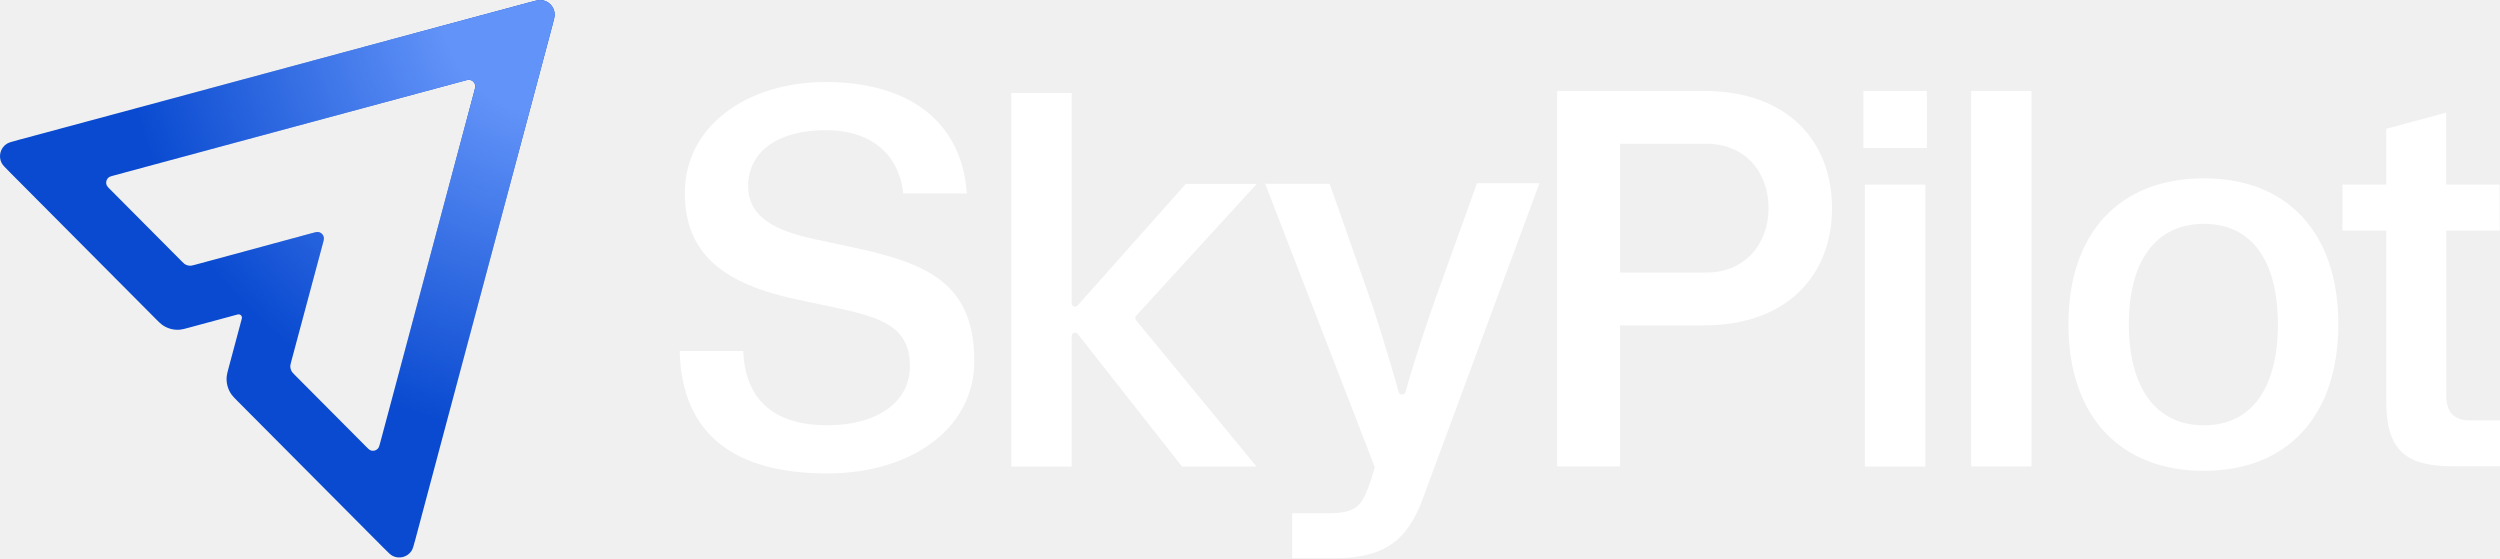
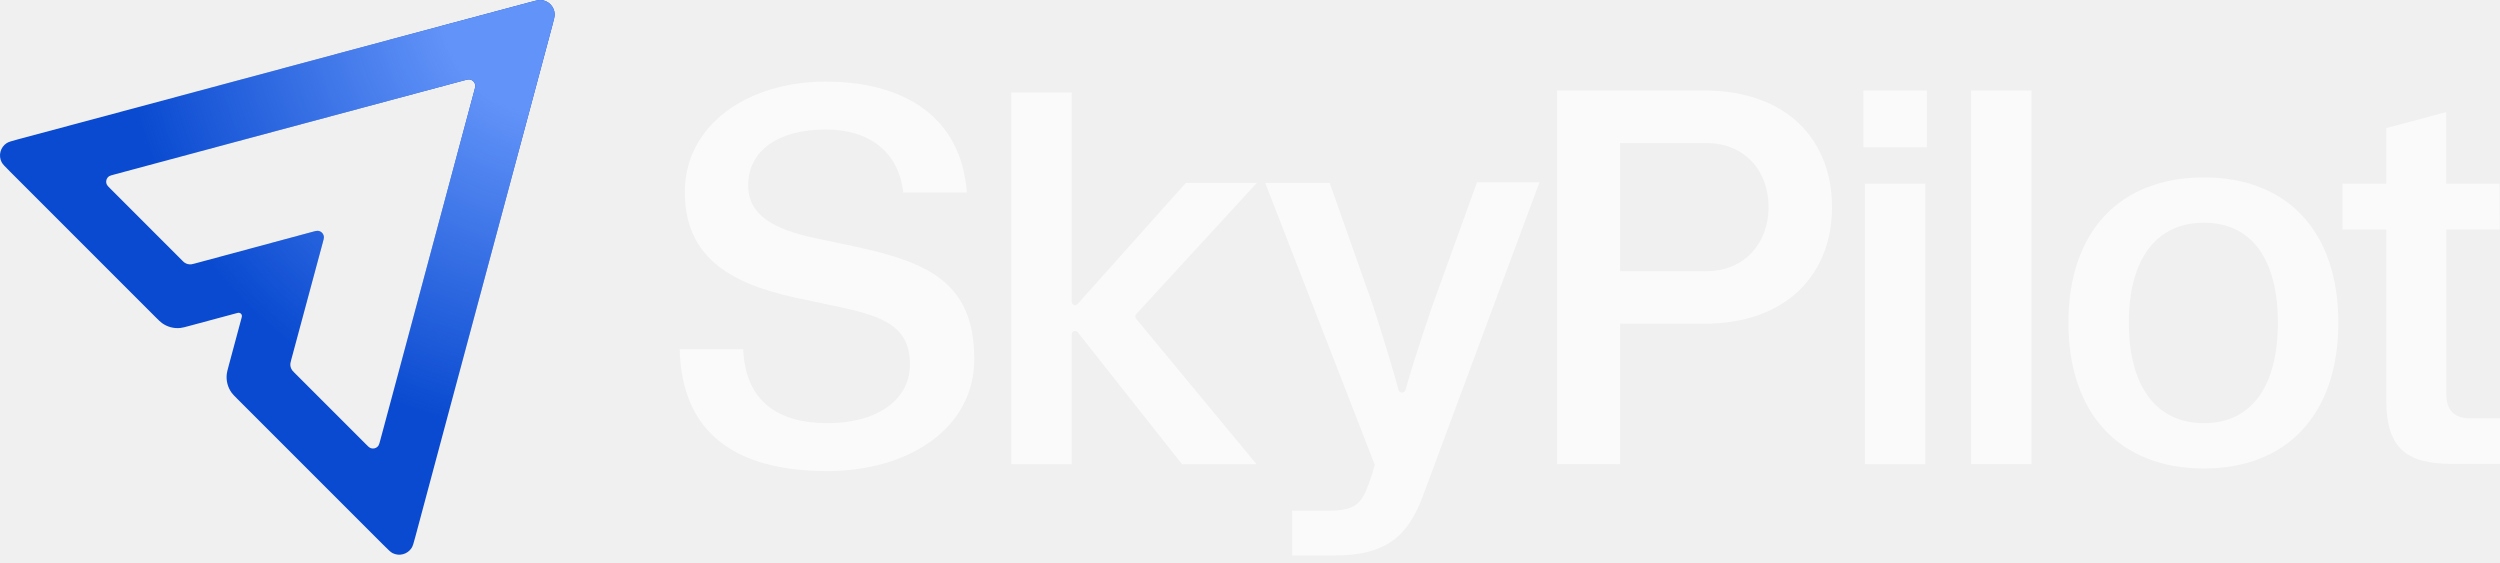
- <svg xmlns="http://www.w3.org/2000/svg" width="309" height="69" viewBox="0 0 309 69" fill="none">
-   <path fill-rule="evenodd" clip-rule="evenodd" d="M51.349 66.633C51.136 67.431 51.029 67.83 50.873 68.073C50.365 68.858 49.351 69.131 48.521 68.706C48.264 68.575 47.974 68.283 47.392 67.698L29.365 49.581C28.976 49.19 28.781 48.994 28.63 48.784C28.154 48.126 27.938 47.313 28.023 46.504C28.05 46.246 28.122 45.979 28.265 45.445L29.835 39.576C29.883 39.396 29.907 39.306 29.904 39.241C29.893 39.031 29.726 38.862 29.516 38.852C29.451 38.848 29.362 38.872 29.183 38.921L23.344 40.499C22.812 40.643 22.547 40.715 22.29 40.742C21.485 40.828 20.676 40.611 20.021 40.132C19.812 39.98 19.618 39.784 19.229 39.393L1.201 21.275C0.62 20.691 0.329 20.399 0.198 20.141C-0.224 19.307 0.048 18.287 0.829 17.778C1.07 17.62 1.467 17.513 2.261 17.299L65.359 0.307C66.154 0.093 66.551 -0.014 66.838 0.001C67.768 0.05 68.511 0.797 68.56 1.731C68.575 2.021 68.469 2.42 68.256 3.218L51.349 66.633ZM14.141 21.671C13.784 21.767 13.605 21.815 13.497 21.886C13.146 22.116 13.024 22.575 13.214 22.95C13.273 23.066 13.403 23.197 13.665 23.46L22.491 32.33C22.637 32.477 22.71 32.55 22.788 32.607C23.034 32.787 23.337 32.868 23.639 32.836C23.735 32.826 23.835 32.799 24.034 32.745L38.591 28.81C38.949 28.713 39.128 28.665 39.258 28.672C39.677 28.693 40.011 29.03 40.033 29.451C40.04 29.581 39.992 29.761 39.895 30.121L35.98 44.751C35.926 44.951 35.9 45.051 35.889 45.148C35.857 45.451 35.938 45.756 36.117 46.003C36.174 46.082 36.247 46.155 36.393 46.302L45.219 55.172C45.48 55.435 45.611 55.566 45.727 55.626C46.1 55.817 46.556 55.694 46.784 55.341C46.855 55.232 46.903 55.053 46.999 54.694L58.609 11.313C58.705 10.953 58.753 10.773 58.746 10.643C58.725 10.222 58.39 9.886 57.971 9.864C57.842 9.857 57.663 9.906 57.305 10.002L14.141 21.671Z" fill="#094AD0" />
-   <mask id="mask0_608_98" style="mask-type:alpha" maskUnits="userSpaceOnUse" x="0" y="0" width="69" height="69">
-     <path fill-rule="evenodd" clip-rule="evenodd" d="M51.349 66.633C51.136 67.431 51.029 67.83 50.873 68.073C50.365 68.858 49.351 69.131 48.521 68.706C48.264 68.575 47.974 68.283 47.392 67.698L29.365 49.581C28.976 49.19 28.781 48.994 28.63 48.784C28.154 48.126 27.938 47.313 28.023 46.504C28.05 46.246 28.122 45.979 28.265 45.445L29.835 39.576C29.883 39.396 29.907 39.306 29.904 39.241C29.893 39.031 29.726 38.862 29.516 38.852C29.451 38.848 29.362 38.872 29.183 38.921L23.344 40.499C22.812 40.643 22.547 40.715 22.29 40.742C21.485 40.828 20.676 40.611 20.021 40.132C19.812 39.98 19.618 39.784 19.229 39.393L1.201 21.275C0.62 20.691 0.329 20.399 0.198 20.141C-0.224 19.307 0.048 18.287 0.829 17.778C1.07 17.62 1.467 17.513 2.261 17.299L65.359 0.307C66.154 0.093 66.551 -0.014 66.838 0.001C67.768 0.05 68.511 0.797 68.56 1.731C68.575 2.021 68.469 2.42 68.256 3.218L51.349 66.633ZM14.141 21.671C13.784 21.767 13.605 21.815 13.497 21.886C13.146 22.116 13.024 22.575 13.214 22.95C13.273 23.066 13.403 23.197 13.665 23.46L22.491 32.33C22.637 32.477 22.71 32.55 22.788 32.607C23.034 32.787 23.337 32.868 23.639 32.836C23.735 32.826 23.835 32.799 24.034 32.745L38.591 28.81C38.949 28.713 39.128 28.665 39.258 28.672C39.677 28.693 40.011 29.03 40.033 29.451C40.04 29.581 39.992 29.761 39.895 30.121L35.98 44.751C35.926 44.951 35.9 45.051 35.889 45.148C35.857 45.451 35.938 45.756 36.117 46.003C36.174 46.082 36.247 46.155 36.393 46.302L45.219 55.172C45.48 55.435 45.611 55.566 45.727 55.626C46.1 55.817 46.556 55.694 46.784 55.341C46.855 55.232 46.903 55.053 46.999 54.694L58.609 11.313C58.705 10.953 58.753 10.773 58.746 10.643C58.725 10.222 58.39 9.886 57.971 9.864C57.842 9.857 57.663 9.906 57.305 10.002L14.141 21.671Z" fill="#075BF9" />
+ <svg xmlns="http://www.w3.org/2000/svg" width="120" height="27" viewBox="0 0 120 27" fill="none">
+   <path fill-rule="evenodd" clip-rule="evenodd" d="M19.941 25.747C19.859 26.056 19.817 26.21 19.756 26.304C19.559 26.607 19.165 26.713 18.843 26.549C18.744 26.498 18.631 26.385 18.405 26.159L11.404 19.158C11.253 19.007 11.177 18.932 11.118 18.851C10.934 18.596 10.85 18.282 10.883 17.969C10.893 17.87 10.921 17.767 10.976 17.56L11.586 15.293C11.605 15.223 11.614 15.188 11.613 15.163C11.609 15.082 11.544 15.017 11.463 15.012C11.438 15.011 11.403 15.021 11.333 15.039L9.066 15.649C8.859 15.705 8.756 15.732 8.656 15.743C8.344 15.776 8.03 15.692 7.775 15.507C7.694 15.448 7.619 15.373 7.467 15.222L0.467 8.221C0.241 7.995 0.128 7.882 0.077 7.783C-0.087 7.46 0.019 7.066 0.322 6.869C0.416 6.808 0.57 6.767 0.878 6.684L25.382 0.119C25.691 0.036 25.845 -0.005 25.957 0.001C26.318 0.019 26.606 0.308 26.625 0.669C26.631 0.781 26.59 0.935 26.507 1.243L19.941 25.747ZM5.492 8.374C5.353 8.411 5.284 8.43 5.241 8.457C5.105 8.546 5.058 8.723 5.132 8.868C5.154 8.913 5.205 8.963 5.307 9.065L8.734 12.493C8.791 12.549 8.819 12.578 8.85 12.6C8.945 12.669 9.063 12.7 9.18 12.688C9.218 12.684 9.256 12.674 9.334 12.653L14.987 11.132C15.126 11.095 15.195 11.076 15.246 11.079C15.408 11.087 15.538 11.217 15.547 11.38C15.549 11.43 15.531 11.5 15.493 11.639L13.973 17.292C13.952 17.369 13.942 17.408 13.938 17.445C13.925 17.563 13.957 17.68 14.026 17.776C14.048 17.806 14.076 17.835 14.133 17.891L17.561 21.319C17.662 21.421 17.713 21.471 17.758 21.494C17.903 21.568 18.08 21.521 18.169 21.384C18.196 21.342 18.215 21.273 18.252 21.134L22.761 4.371C22.798 4.232 22.817 4.163 22.814 4.113C22.806 3.95 22.676 3.82 22.513 3.812C22.463 3.809 22.393 3.828 22.254 3.865L5.492 8.374Z" fill="#094AD0" />
+   <mask id="mask0_642_66" style="mask-type:alpha" maskUnits="userSpaceOnUse" x="0" y="0" width="27" height="27">
+     <path fill-rule="evenodd" clip-rule="evenodd" d="M19.941 25.747C19.859 26.056 19.817 26.21 19.756 26.304C19.559 26.607 19.165 26.713 18.843 26.549C18.744 26.498 18.631 26.385 18.405 26.159L11.404 19.158C11.253 19.007 11.177 18.932 11.118 18.851C10.934 18.596 10.85 18.282 10.883 17.969C10.893 17.87 10.921 17.767 10.976 17.56L11.586 15.293C11.605 15.223 11.614 15.188 11.613 15.163C11.609 15.082 11.544 15.017 11.463 15.012C11.438 15.011 11.403 15.021 11.333 15.039L9.066 15.649C8.859 15.705 8.756 15.732 8.656 15.743C8.344 15.776 8.03 15.692 7.775 15.507C7.694 15.448 7.619 15.373 7.467 15.222L0.467 8.221C0.241 7.995 0.128 7.882 0.077 7.783C-0.087 7.46 0.019 7.066 0.322 6.869C0.416 6.808 0.57 6.767 0.878 6.684L25.382 0.119C25.691 0.036 25.845 -0.005 25.957 0.001C26.318 0.019 26.606 0.308 26.625 0.669C26.631 0.781 26.59 0.935 26.507 1.243L19.941 25.747ZM5.492 8.374C5.353 8.411 5.284 8.43 5.241 8.457C5.105 8.546 5.058 8.723 5.132 8.868C5.154 8.913 5.205 8.963 5.307 9.065L8.734 12.493C8.791 12.549 8.819 12.578 8.85 12.6C8.945 12.669 9.063 12.7 9.18 12.688C9.218 12.684 9.256 12.674 9.334 12.653L14.987 11.132C15.126 11.095 15.195 11.076 15.246 11.079C15.408 11.087 15.538 11.217 15.547 11.38C15.549 11.43 15.531 11.5 15.493 11.639L13.973 17.292C13.952 17.369 13.942 17.408 13.938 17.445C13.925 17.563 13.957 17.68 14.026 17.776C14.048 17.806 14.076 17.835 14.133 17.891L17.561 21.319C17.662 21.421 17.713 21.471 17.758 21.494C17.903 21.568 18.08 21.521 18.169 21.384C18.196 21.342 18.215 21.273 18.252 21.134L22.761 4.371C22.798 4.232 22.817 4.163 22.814 4.113C22.806 3.95 22.676 3.82 22.513 3.812C22.463 3.809 22.393 3.828 22.254 3.865L5.492 8.374Z" fill="#075BF9" />
  </mask>
-   <g mask="url(#mask0_608_98)">
-     <ellipse cx="67.998" cy="0.597" rx="53.069" ry="53.336" fill="url(#paint0_radial_608_98)" />
+   <g mask="url(#mask0_642_66)">
+     <circle cx="26.407" cy="0.231" r="20.609" fill="url(#paint0_radial_642_66)" />
  </g>
-   <path d="M175.839 61.691C173.969 66.736 171.171 69 164.931 69H159.718V63.438H164.18C168.104 63.438 168.432 62.209 169.551 59.039L169.926 57.746L156.379 22.72H164.345L169.612 37.696C169.619 37.717 171.688 44.055 172.861 48.44C172.974 48.862 173.606 48.865 173.722 48.443C174.99 43.853 177.14 37.71 177.145 37.696L182.557 22.645H190.276L175.839 61.691Z" fill="white" />
-   <path d="M102.072 10.137C111.594 10.137 118.812 14.406 119.499 23.914H111.645C111.084 18.933 107.536 16.087 102.059 16.087C96.147 16.087 92.473 18.739 92.473 23.008C92.473 26.759 95.65 28.506 100.876 29.605L105.729 30.64C114.632 32.581 120.42 35.038 120.42 44.611C120.42 53.148 112.399 58.517 102.246 58.517C90.982 58.517 84.257 53.86 84.01 43.382H91.864C92.114 49.785 96.099 52.566 102.258 52.566C108.296 52.566 112.402 49.785 112.466 45.387C112.527 40.471 109.104 39.243 103.192 38.014L98.338 36.979C89.676 35.103 84.646 31.546 84.646 23.849C84.646 15.57 92.345 10.137 102.072 10.137Z" fill="white" />
-   <path fill-rule="evenodd" clip-rule="evenodd" d="M272.4 22.039C282.73 22.039 289.018 28.766 289.018 40.085C289.018 51.404 282.73 58.195 272.4 58.195C262.006 58.195 255.657 51.404 255.657 40.085C255.657 28.766 262.006 22.039 272.4 22.039ZM272.4 27.667C266.365 27.667 263.125 32.388 263.125 40.085C263.125 47.782 266.362 52.568 272.4 52.568C278.438 52.568 281.546 47.782 281.546 40.085C281.546 32.388 278.434 27.667 272.4 27.667Z" fill="white" />
-   <path d="M132.464 37.491C132.464 37.874 132.936 38.053 133.19 37.767C138.148 32.176 141.438 28.51 146.564 22.726H155.339L140.427 39.029C140.287 39.183 140.281 39.417 140.413 39.577L155.306 57.666H146.095L133.204 41.273C132.96 40.963 132.464 41.136 132.464 41.531V57.666H124.995V11.485H132.464V37.491Z" fill="white" />
-   <path d="M237.968 57.66H230.499V22.818H237.968V57.66Z" fill="white" />
-   <path fill-rule="evenodd" clip-rule="evenodd" d="M210.568 11.241C221.087 11.241 226.438 17.579 226.438 25.729C226.438 33.814 221.087 40.217 210.568 40.217H200.237V57.648H192.458V11.241H210.568ZM200.237 33.684H210.943C215.611 33.684 218.597 30.192 218.597 25.729C218.597 21.201 215.617 17.773 210.943 17.773H200.237V33.684Z" fill="white" />
-   <path d="M251.096 57.643H243.633V11.241H251.096V57.643Z" fill="white" />
-   <path d="M302.346 22.812H308.945L308.958 28.504H302.359V48.92C302.359 50.99 303.386 51.96 305.266 51.96H309V57.627H303.158C297.617 57.627 294.942 55.88 294.942 49.671V28.504H289.526V22.812H294.942V15.916L302.346 13.922V22.812Z" fill="white" />
-   <path d="M238.157 18.291H230.313V11.241H238.157V18.291Z" fill="white" />
+   <path d="M68.287 23.838C67.561 25.787 66.474 26.662 64.051 26.662H62.026V24.513H63.759C65.283 24.513 65.41 24.038 65.845 22.813L65.991 22.313L60.73 8.779H63.823L65.869 14.566C65.871 14.574 66.675 17.023 67.13 18.717C67.174 18.881 67.42 18.882 67.465 18.719C67.957 16.945 68.792 14.572 68.794 14.566L70.896 8.75H73.894L68.287 23.838Z" fill="#FAFAFA" />
+   <path d="M39.64 3.917C43.337 3.917 46.141 5.566 46.407 9.24H43.357C43.139 7.316 41.761 6.216 39.635 6.216C37.339 6.216 35.912 7.241 35.912 8.89C35.912 10.34 37.145 11.015 39.175 11.44L41.06 11.839C44.517 12.589 46.765 13.539 46.765 17.238C46.765 20.537 43.65 22.611 39.707 22.611C35.333 22.611 32.721 20.812 32.625 16.763H35.675C35.773 19.237 37.32 20.312 39.712 20.312C42.057 20.312 43.651 19.237 43.676 17.538C43.7 15.638 42.371 15.164 40.075 14.689L38.19 14.289C34.826 13.564 32.872 12.19 32.872 9.215C32.872 6.016 35.862 3.917 39.64 3.917Z" fill="#FAFAFA" />
+   <path fill-rule="evenodd" clip-rule="evenodd" d="M105.786 8.516C109.798 8.516 112.24 11.115 112.24 15.489C112.24 19.863 109.798 22.487 105.786 22.487C101.75 22.487 99.284 19.863 99.284 15.489C99.284 11.115 101.75 8.516 105.786 8.516ZM105.786 10.691C103.443 10.691 102.184 12.515 102.184 15.489C102.184 18.463 103.442 20.312 105.786 20.312C108.131 20.312 109.338 18.463 109.338 15.489C109.338 12.515 108.13 10.691 105.786 10.691Z" fill="#FAFAFA" />
+   <path d="M51.442 14.487C51.442 14.635 51.626 14.704 51.724 14.593C53.65 12.433 54.927 11.017 56.918 8.781H60.326L54.535 15.081C54.48 15.14 54.478 15.231 54.529 15.293L60.313 22.282H56.736L51.73 15.948C51.635 15.828 51.442 15.895 51.442 16.048V22.282H48.542V4.438H51.442V14.487Z" fill="#FAFAFA" />
+   <path d="M92.415 22.28H89.514V8.817H92.415V22.28Z" fill="#FAFAFA" />
+   <path fill-rule="evenodd" clip-rule="evenodd" d="M81.774 4.343C85.859 4.344 87.937 6.793 87.937 9.942C87.937 13.066 85.859 15.54 81.774 15.54H77.762V22.276H74.741V4.343H81.774ZM77.762 13.016H81.92C83.732 13.016 84.892 11.666 84.892 9.942C84.892 8.192 83.735 6.868 81.92 6.868H77.762V13.016Z" fill="#FAFAFA" />
+   <path d="M97.513 22.274H94.615V4.343H97.513V22.274Z" fill="#FAFAFA" />
+   <path d="M117.416 8.815H119.979L119.984 11.014H117.421V18.903C117.421 19.703 117.82 20.078 118.55 20.078H120V22.267H117.731C115.58 22.267 114.54 21.593 114.54 19.193V11.014H112.437V8.815H114.54V6.15L117.416 5.379V8.815Z" fill="#FAFAFA" />
+   <path d="M92.488 7.068H89.442V4.343H92.488V7.068Z" fill="#FAFAFA" />
  <defs>
-     <radialGradient id="paint0_radial_608_98" cx="0" cy="0" r="1" gradientUnits="userSpaceOnUse" gradientTransform="translate(67.9976 0.596939) rotate(90) scale(53.3356 53.0689)">
+     <radialGradient id="paint0_radial_642_66" cx="0" cy="0" r="1" gradientUnits="userSpaceOnUse" gradientTransform="translate(26.4068 0.230604) rotate(90) scale(20.6093)">
      <stop offset="0.253" stop-color="#6293F8" />
      <stop offset="1" stop-color="#6293F8" stop-opacity="0" />
    </radialGradient>
  </defs>
</svg>
